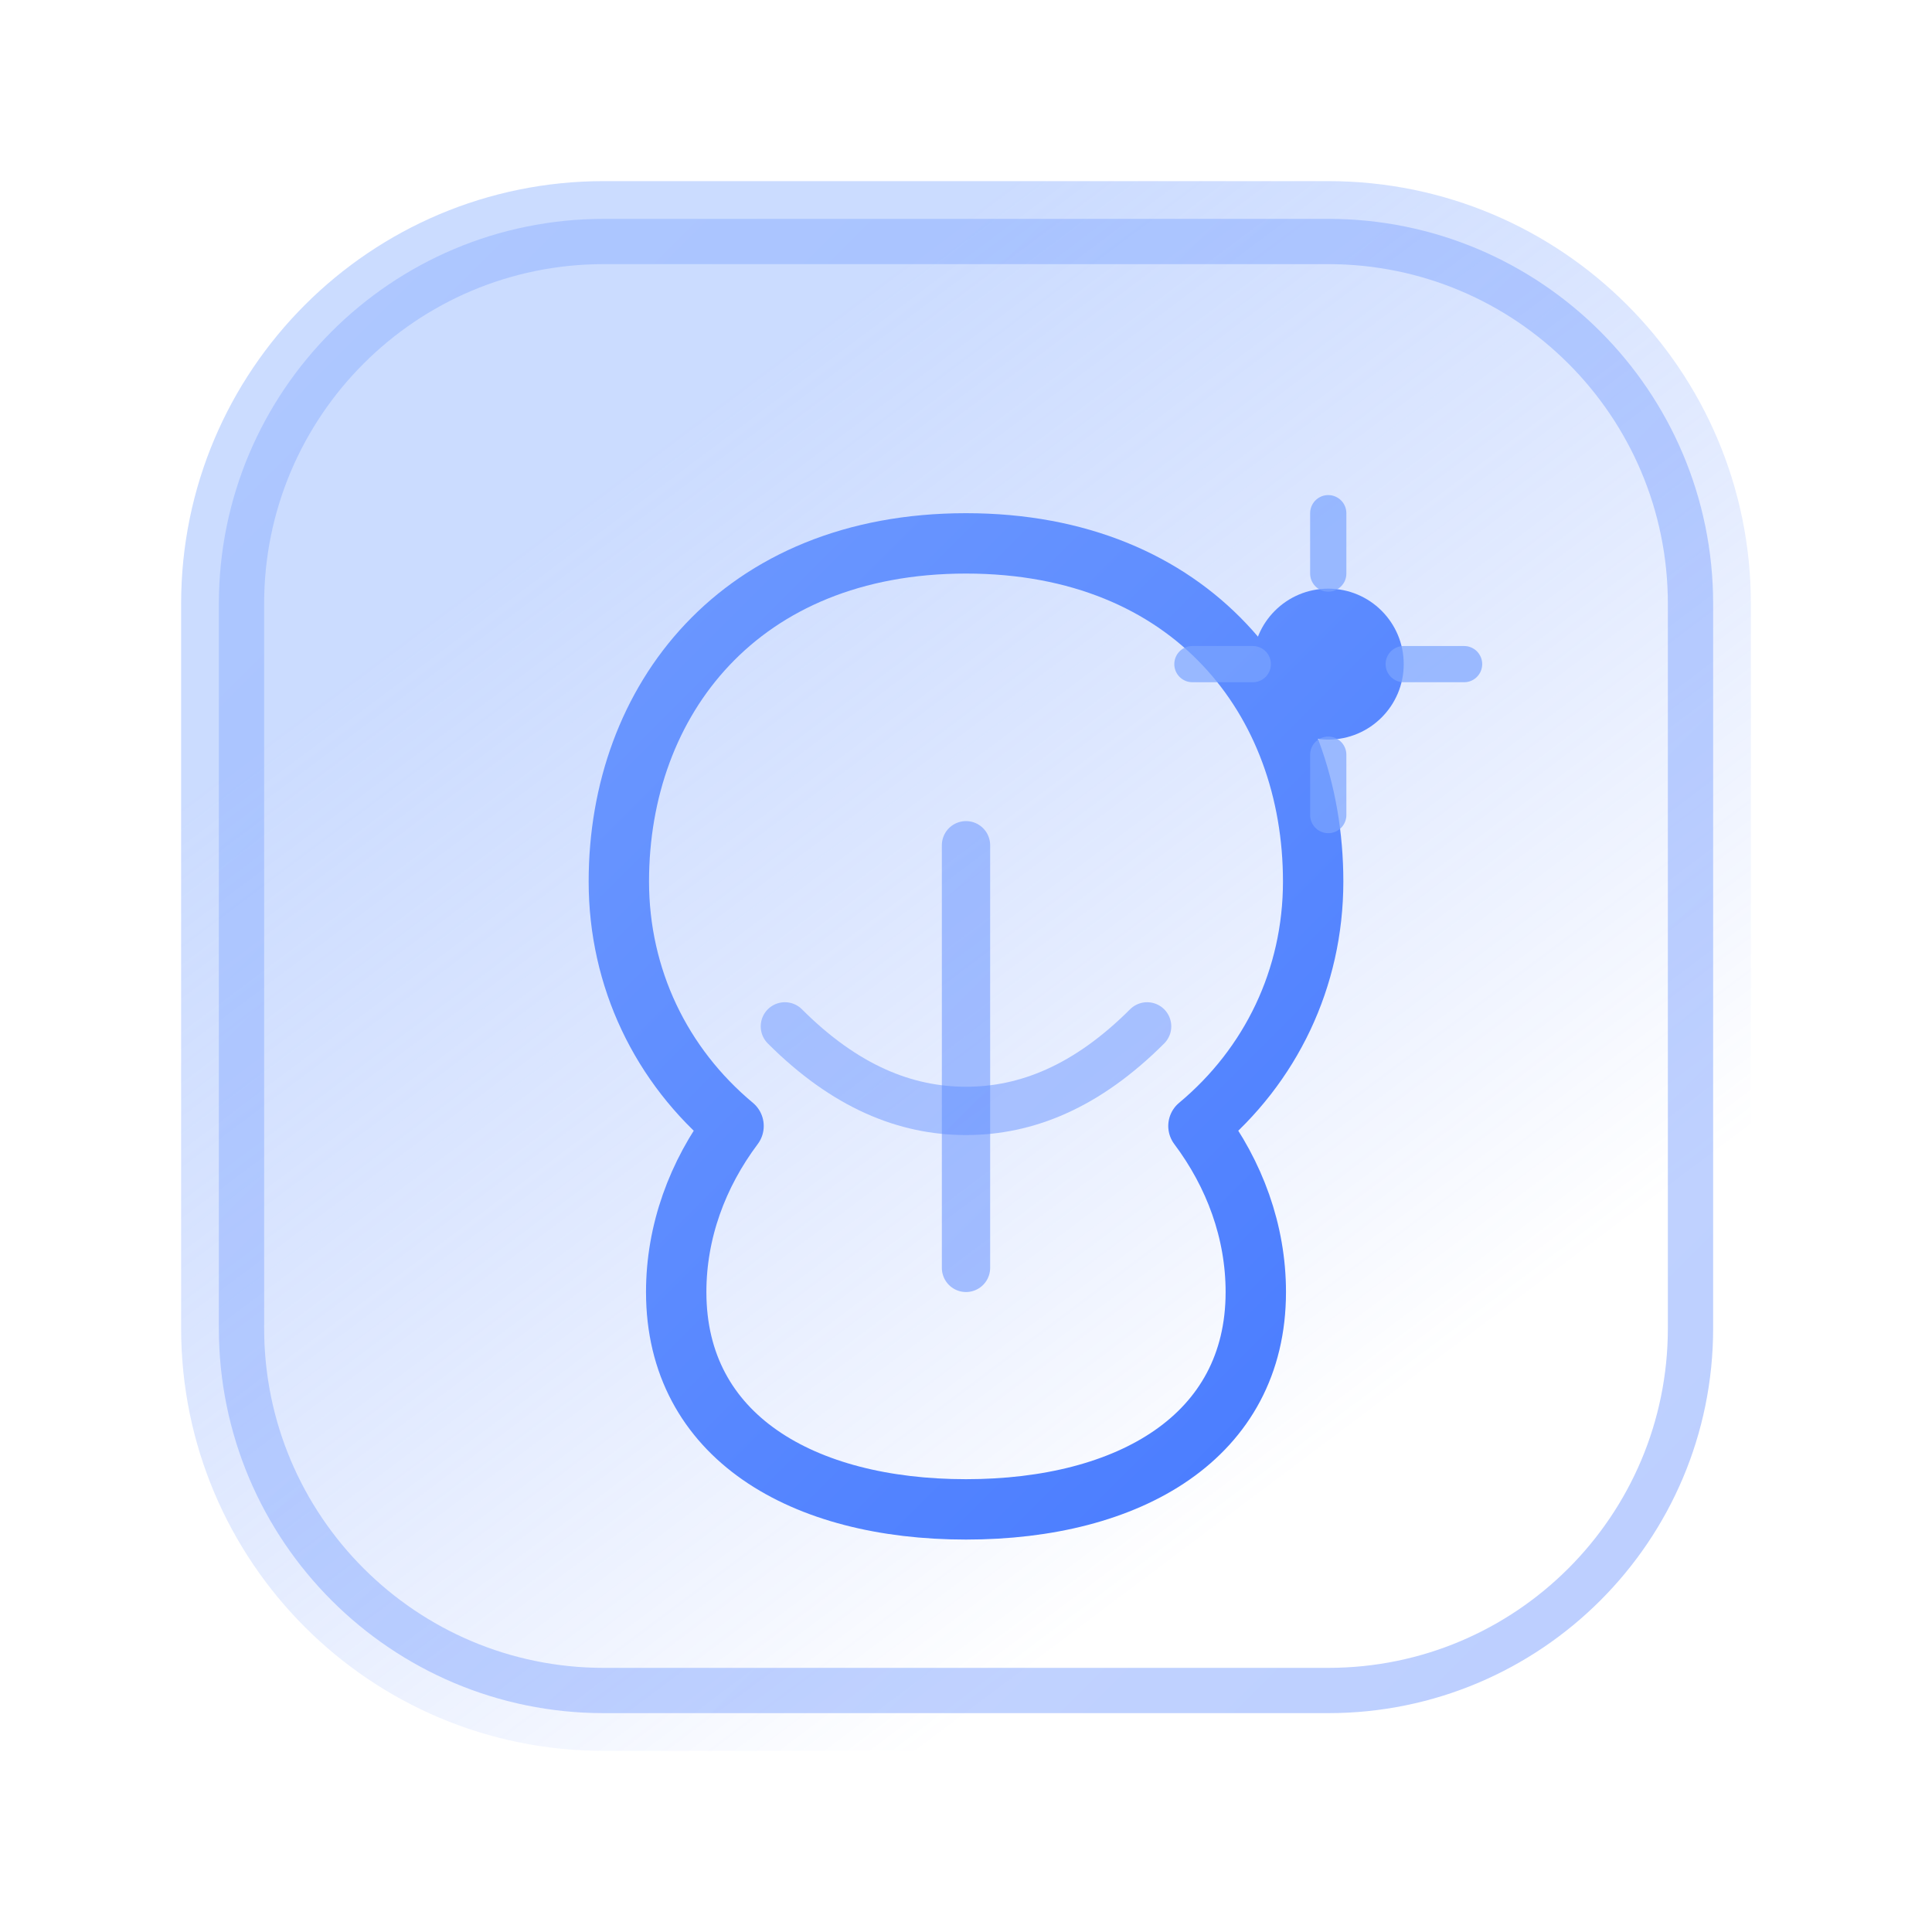
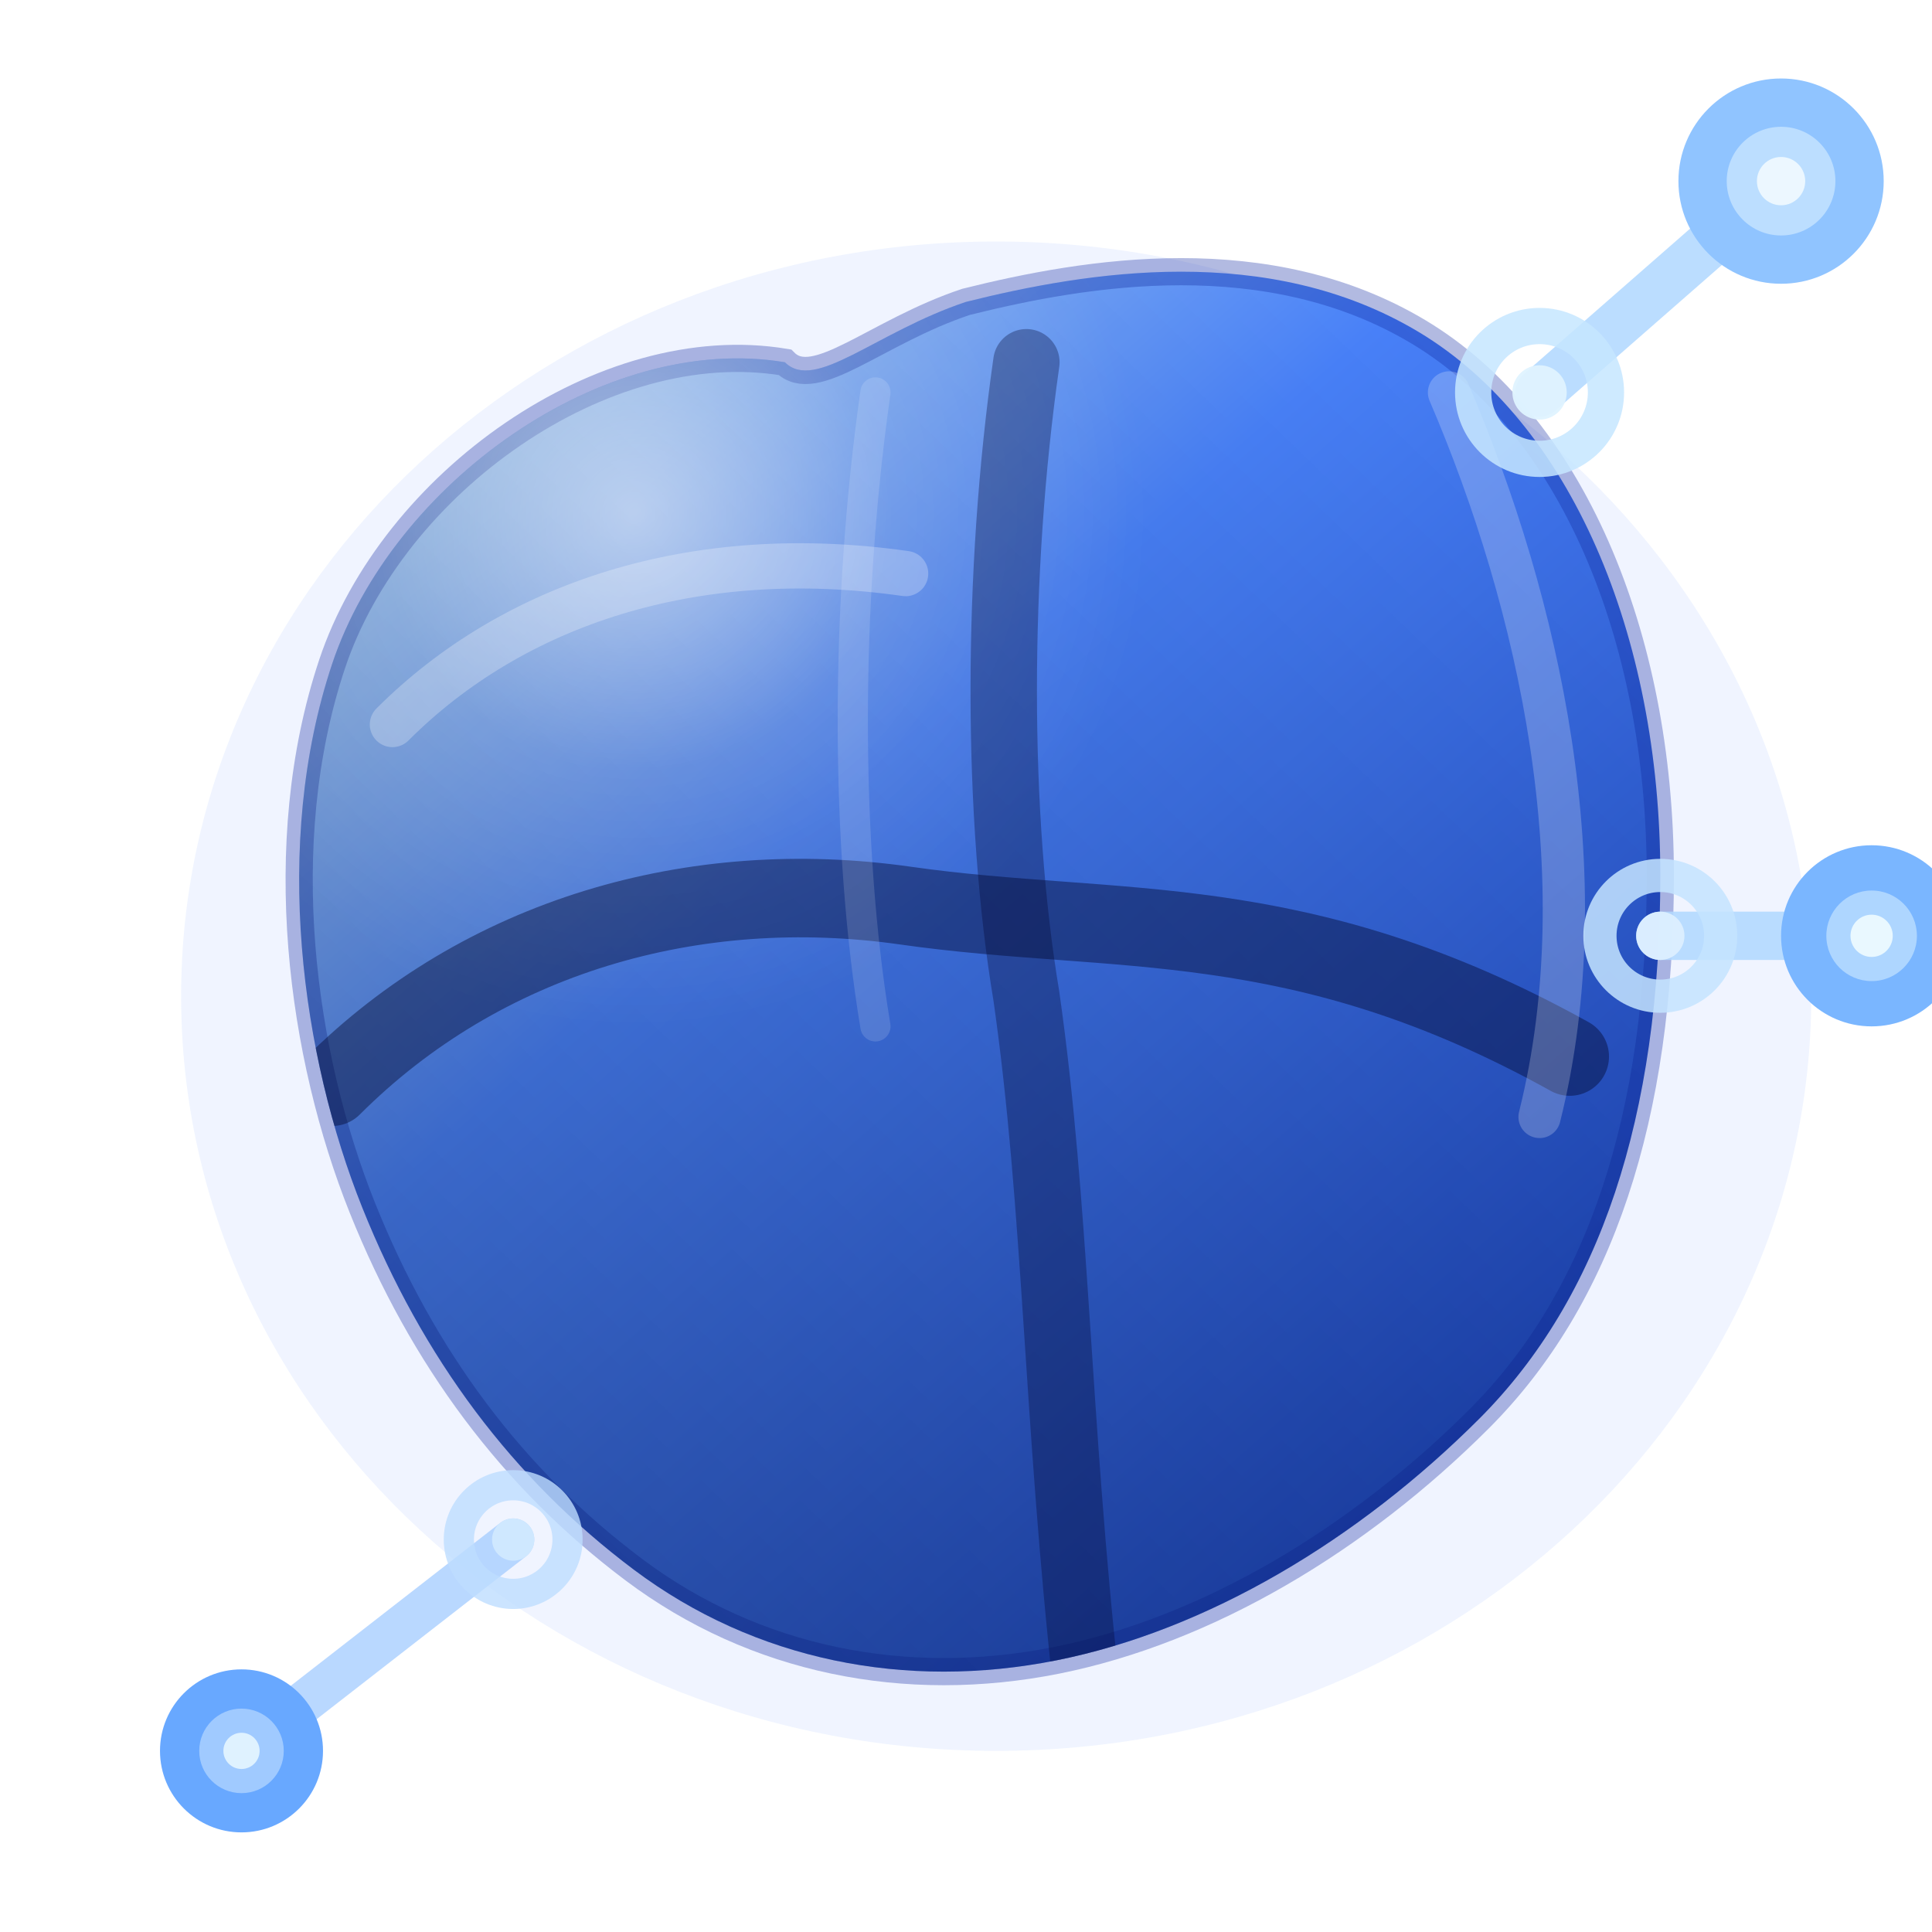
<svg xmlns="http://www.w3.org/2000/svg" viewBox="0 0 64 64" fill="none" role="img" aria-label="Huplex">
  <defs>
-     <linearGradient id="hg" x1="8" y1="8" x2="56" y2="56" gradientUnits="userSpaceOnUse">
-       <stop stop-color="#7BA4FF" />
-       <stop offset="1" stop-color="#3D72FF" />
+     <linearGradient id="hx-g" x1="11" y1="9" x2="53" y2="57" gradientUnits="userSpaceOnUse">
+       <stop offset="0" stop-color="#C2E8FF" />
+       <stop offset="0.38" stop-color="#4A84FF" />
+       <stop offset="1" stop-color="#1236A8" />
    </linearGradient>
-     <linearGradient id="hgSoft" x1="20" y1="16" x2="44" y2="48" gradientUnits="userSpaceOnUse">
-       <stop stop-color="#6B9AFF" stop-opacity=".35" />
-       <stop offset="1" stop-color="#3D72FF" stop-opacity="0" />
+     <linearGradient id="hx-d" x1="54" y1="10" x2="10" y2="56" gradientUnits="userSpaceOnUse">
+       <stop stop-color="#000" stop-opacity="0" />
+       <stop offset="1" stop-color="#000" stop-opacity="0.28" />
    </linearGradient>
+     <radialGradient id="hx-s" cx="21" cy="17" r="17" gradientUnits="userSpaceOnUse">
+       <stop stop-color="#fff" stop-opacity="0.50" />
+       <stop offset="0.5" stop-color="#fff" stop-opacity="0.12" />
+       <stop offset="1" stop-color="#fff" stop-opacity="0" />
+     </radialGradient>
+     <clipPath id="hx-c">
+       <path d="M26 12 C20 11 13 16 11 22 C9 28 10 35 12 40                C14 45 17 49 21 52 C25 55 30 56 35 55                C40 54 45 51 49 47 C53 43 55 37 55 29                C55 21 52 14 47 11 C42 8 36 9 32 10 C29 11 27 13 26 12 Z" />
+     </clipPath>
  </defs>
-   <rect x="6" y="6" width="52" height="52" rx="14" fill="url(#hgSoft)" />
-   <rect x="8" y="8" width="48" height="48" rx="12" stroke="url(#hg)" stroke-width="1.5" opacity=".35" />
-   <path d="M32 18c-7.5 0-11.5 5.2-11.5 11.2 0 3.2 1.4 6.1 3.8 8.1-1.2 1.6-1.9 3.5-1.9 5.5 0 4.8 4.2 7.2 9.6 7.2s9.6-2.4 9.6-7.2c0-2-.7-3.9-1.9-5.5 2.4-2 3.8-4.9 3.8-8.1C43.5 23.2 39.5 18 32 18z" stroke="url(#hg)" stroke-width="2" stroke-linecap="round" stroke-linejoin="round" />
-   <path d="M32 28v14" stroke="url(#hg)" stroke-width="1.6" stroke-linecap="round" opacity=".5" />
-   <path d="M26 34c2 2 4 2.8 6 2.8s4-.8 6-2.8" stroke="url(#hg)" stroke-width="1.6" stroke-linecap="round" opacity=".45" />
-   <circle cx="44" cy="22" r="2.5" fill="url(#hg)" />
-   <path d="M44 17v2M44 25v2M41.5 22h-2M46.5 22h2" stroke="#7BA4FF" stroke-width="1.2" stroke-linecap="round" opacity=".7" />
+   <ellipse cx="33" cy="33" rx="27" ry="25" fill="#3A75FF" opacity="0.08" />
+   <path id="hx-b" d="M26 12 C20 11 13 16 11 22 C9 28 10 35 12 40        C14 45 17 49 21 52 C25 55 30 56 35 55        C40 54 45 51 49 47 C53 43 55 37 55 29        C55 21 52 14 47 11 C42 8 36 9 32 10 C29 11 27 13 26 12 Z" fill="url(#hx-g)" stroke="rgba(14,40,160,0.32)" stroke-width="0.9" />
+   <path d="M26 12 C20 11 13 16 11 22 C9 28 10 35 12 40 C14 45 17 49 21 52 C25 55 30 56 35 55 C40 54 45 51 49 47 C53 43 55 37 55 29 C55 21 52 14 47 11 C42 8 36 9 32 10 C29 11 27 13 26 12 Z" fill="url(#hx-d)" />
+   <path d="M26 12 C20 11 13 16 11 22 C9 28 10 35 12 40 C14 45 17 49 21 52 C25 55 30 56 35 55 C40 54 45 51 49 47 C53 43 55 37 55 29 C55 21 52 14 47 11 C42 8 36 9 32 10 C29 11 27 13 26 12 Z" fill="url(#hx-s)" />
+   <g clip-path="url(#hx-c)" fill="none" stroke-linecap="round">
+     <path d="M11 36 C16 31 23 29 30 30 C37 31 43 30 52 35" stroke="rgba(0,5,45,0.42)" stroke-width="2.6" />
+     <path d="M34 12 C33 19 33 27 34 33 C35 40 35 47 36 56" stroke="rgba(0,5,45,0.32)" stroke-width="2.2" />
+     <path d="M13 24 C17 20 23 18 30 19" stroke="rgba(255,255,255,0.26)" stroke-width="1.5" />
+     <path d="M48 13 C51 20 53 29 51 37" stroke="rgba(255,255,255,0.22)" stroke-width="1.4" />
+     <path d="M29 13 C28 20 28 28 29 34" stroke="rgba(255,255,255,0.14)" stroke-width="1.0" />
+   </g>
+   <line x1="51" y1="13" x2="59" y2="6" stroke="#B2D9FF" stroke-width="1.6" stroke-linecap="round" opacity="0.88" />
+   <circle cx="51" cy="13" r="2.2" fill="none" stroke="#C6E6FF" stroke-width="1.2" opacity="0.85" />
+   <circle cx="51" cy="13" r="0.9" fill="#DFF3FF" opacity="0.95" />
+   <circle cx="59" cy="6" r="3.4" fill="#90C4FF" />
+   <circle cx="59" cy="6" r="1.8" fill="#C6E4FF" opacity="0.82" />
+   <circle cx="59" cy="6" r="0.8" fill="#EEF9FF" opacity="0.95" />
+   <line x1="55" y1="31" x2="62" y2="31" stroke="#B2D9FF" stroke-width="1.6" stroke-linecap="round" opacity="0.88" />
+   <circle cx="55" cy="31" r="2.0" fill="none" stroke="#C4E4FF" stroke-width="1.1" opacity="0.85" />
+   <circle cx="55" cy="31" r="0.8" fill="#DCEFFF" opacity="0.95" />
+   <circle cx="62" cy="31" r="3.0" fill="#7AB6FF" />
+   <circle cx="62" cy="31" r="1.5" fill="#BCDEFF" opacity="0.80" />
+   <circle cx="62" cy="31" r="0.7" fill="#ECFAFF" opacity="0.95" />
+   <line x1="17" y1="51" x2="8" y2="58" stroke="#AACFFF" stroke-width="1.4" stroke-linecap="round" opacity="0.82" />
+   <circle cx="17" cy="51" r="1.8" fill="none" stroke="#BEDDFF" stroke-width="1.0" opacity="0.80" />
+   <circle cx="17" cy="51" r="0.7" fill="#D2EAFF" opacity="0.90" />
+   <circle cx="8" cy="58" r="2.7" fill="#68A8FF" />
+   <circle cx="8" cy="58" r="1.4" fill="#B0D4FF" opacity="0.78" />
+   <circle cx="8" cy="58" r="0.6" fill="#E6F6FF" opacity="0.90" />
</svg>
